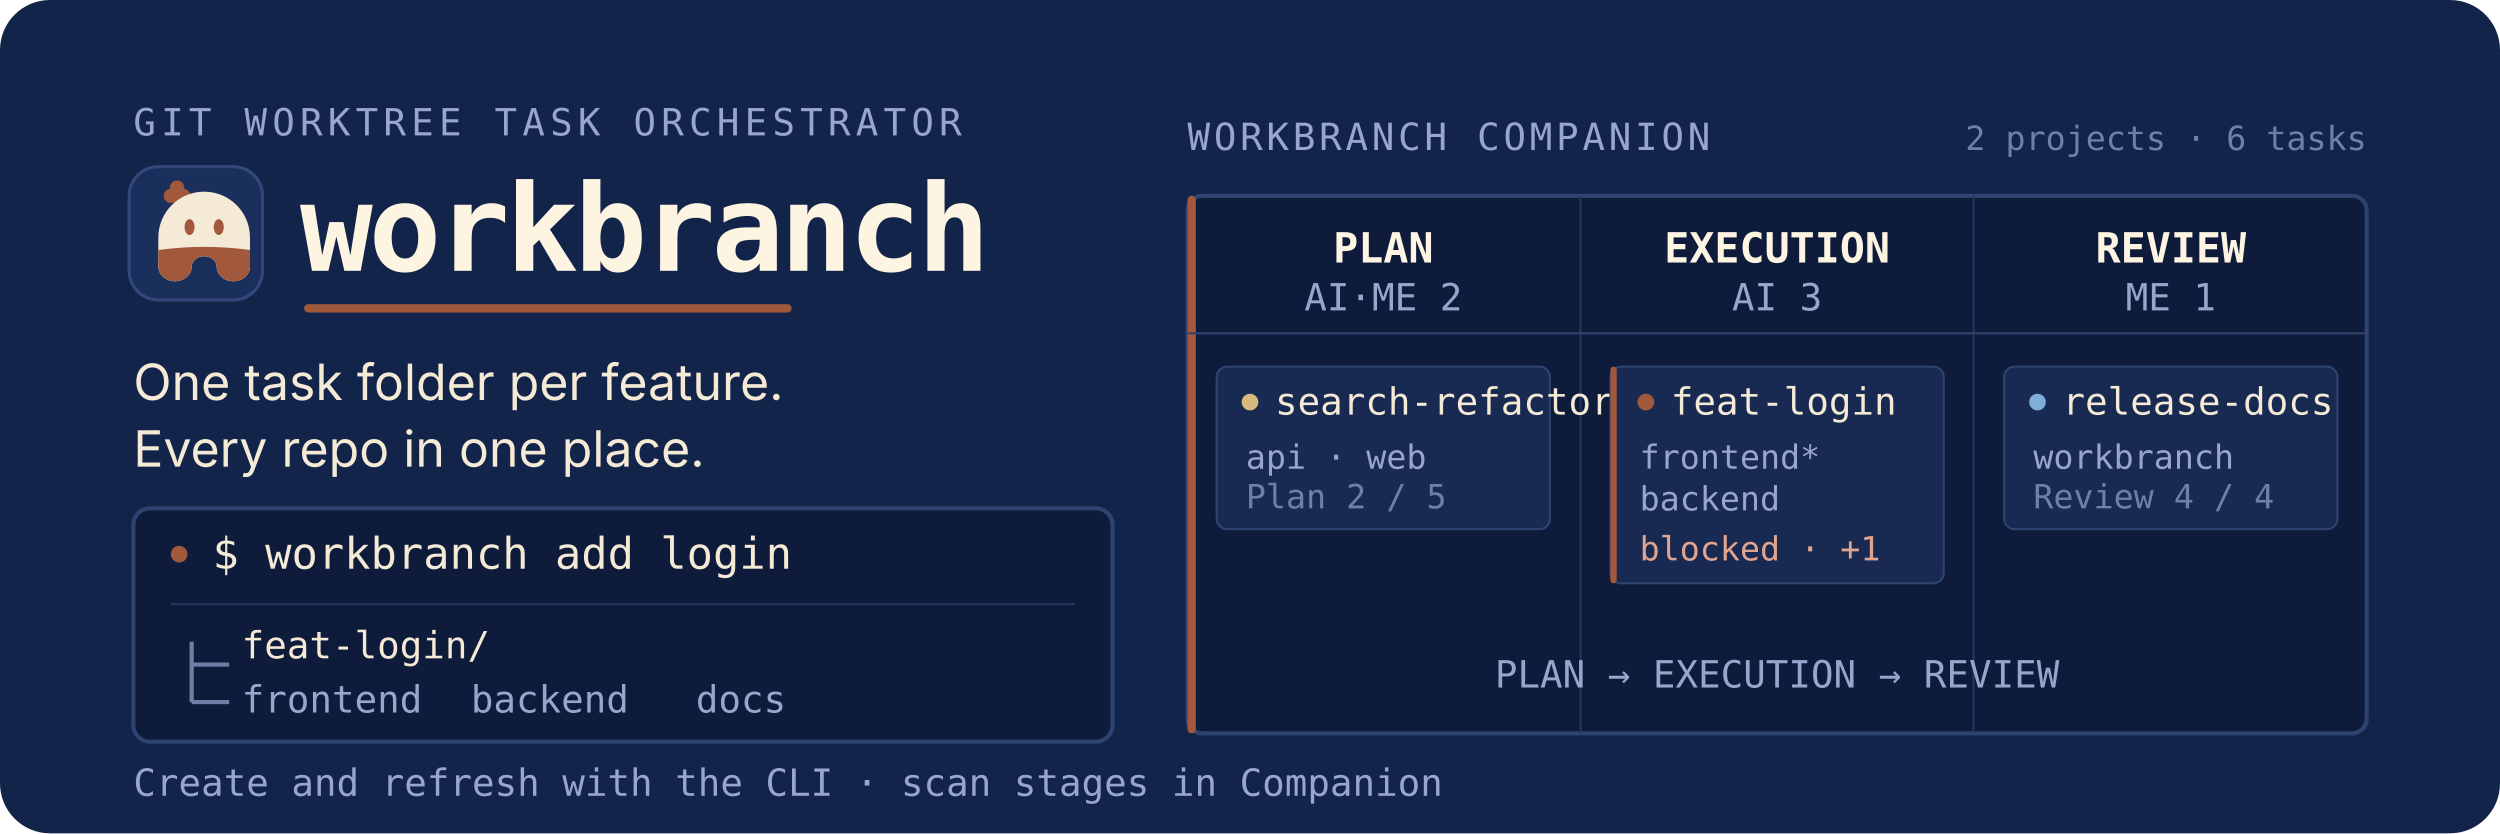
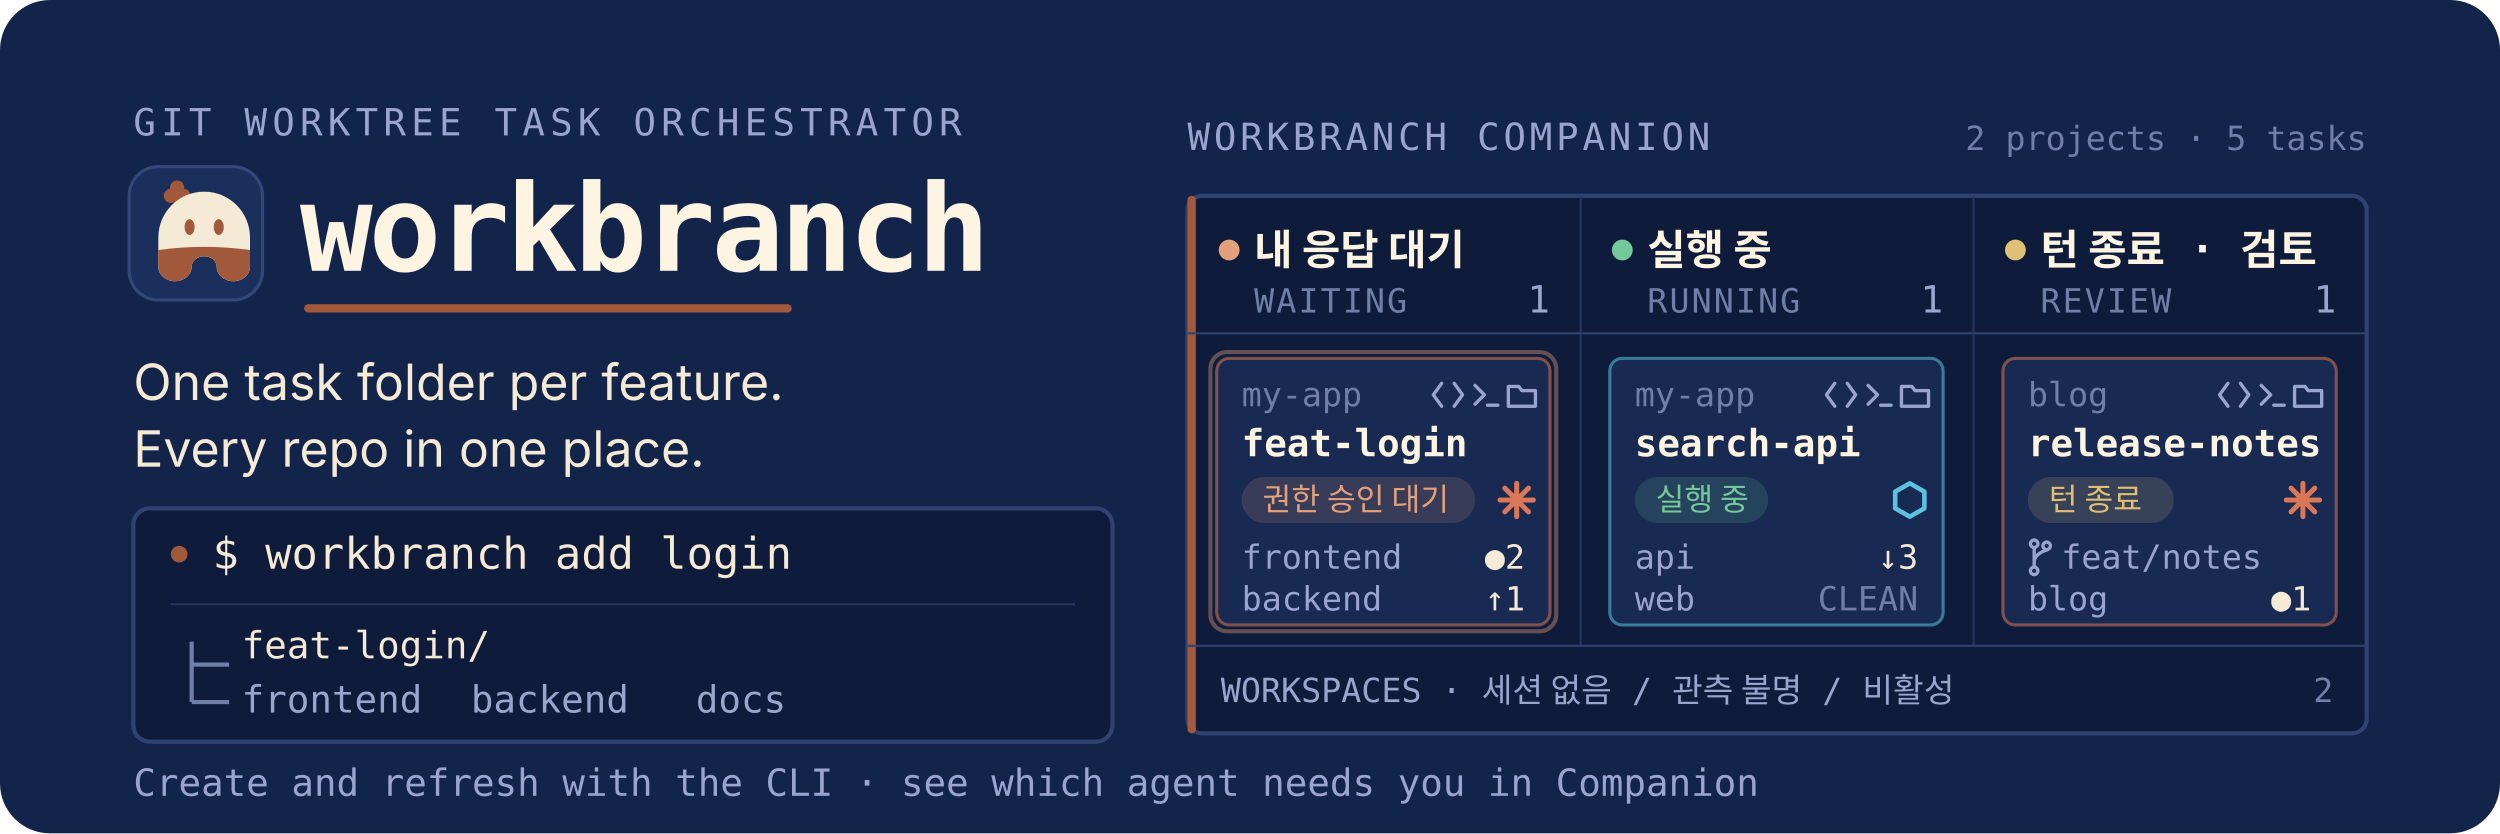
<svg xmlns="http://www.w3.org/2000/svg" width="1200" height="400" viewBox="0 0 1200 400" role="img" aria-labelledby="title desc">
  <rect width="1200" height="400" rx="24" fill="#13244B" />
-   <g font-family="ui-monospace, SFMono-Regular, Menlo, Consolas, monospace">
+   <g font-family="ui-monospace, SFMono-Regular, Menlo, Consolas, 'Apple SD Gothic Neo', 'Noto Sans KR', monospace">
    <text x="64" y="65" font-size="18" letter-spacing="2.5" fill="#9AA5CE">GIT WORKTREE TASK ORCHESTRATOR</text>
    <g transform="translate(62 80)">
      <rect width="64" height="64" rx="14" fill="#1B2F5C" stroke="#33487A" stroke-width="1.5" />
      <circle cx="20" cy="14" r="3.4" fill="#A2583B" />
      <circle cx="26" cy="14" r="3.4" fill="#A2583B" />
      <circle cx="23" cy="10" r="3.4" fill="#A2583B" />
      <rect x="21.6" y="15" width="2.8" height="7" rx="1.4" fill="#A2583B" />
      <path d="M14 34 A22 22 0 0 1 58 34 L58 48 A8 7 0 0 1 42 48 A6 5 0 0 0 30 48 A8 7 0 0 1 14 48 Z" fill="#F4EAD5" />
      <path d="M14 40 Q36 37 58 40 L58 48 A8 7 0 0 1 42 48 A6 5 0 0 0 30 48 A8 7 0 0 1 14 48 Z" fill="#A2583B" />
      <ellipse cx="29" cy="29" rx="2.4" ry="3.8" fill="#A2583B" />
      <ellipse cx="43" cy="29" rx="2.4" ry="3.8" fill="#A2583B" />
    </g>
    <text x="144" y="130" font-size="58" font-weight="700" letter-spacing="-2" fill="#FDF4E2">workbranch</text>
    <rect x="146" y="146" width="234" height="4" rx="2" fill="#A2583B" />
    <text x="64" y="192" font-family="-apple-system, BlinkMacSystemFont, 'Segoe UI', sans-serif" font-size="24" fill="#F4EAD5">One task folder per feature.</text>
    <text x="64" y="224" font-family="-apple-system, BlinkMacSystemFont, 'Segoe UI', sans-serif" font-size="24" fill="#F4EAD5">Every repo in one place.</text>
    <g transform="translate(64 244)">
      <rect width="470" height="112" rx="8" fill="#0E1B3A" stroke="#2E4370" stroke-width="2" />
      <circle cx="22" cy="22" r="4" fill="#A2583B" />
      <text x="38" y="29" font-size="21" fill="#F4EAD5">$ workbranch add login</text>
      <line x1="18" y1="46" x2="452" y2="46" stroke="#24365E" />
      <path d="M28 64 V93 M28 75 H46 M28 93 H46" fill="none" stroke="#6F7FA8" stroke-width="2" />
      <text x="52" y="72" font-size="18" fill="#F4EAD5">feat-login/</text>
      <text x="52" y="98" font-size="18" fill="#9AA5CE">frontend</text>
      <text x="162" y="98" font-size="18" fill="#9AA5CE">backend</text>
      <text x="270" y="98" font-size="18" fill="#9AA5CE">docs</text>
    </g>
-     <g transform="translate(570 48)">
+     <g id="companion-board" transform="translate(570 48)">
      <text x="0" y="24" font-size="18" letter-spacing="1.8" fill="#9AA5CE">WORKBRANCH COMPANION</text>
-       <text x="566" y="24" text-anchor="end" font-size="16" fill="#6F7FA8">2 projects · 6 tasks</text>
+       <text x="566" y="24" text-anchor="end" font-size="16" fill="#6F7FA8">2 projects · 5 tasks</text>
      <rect x="0" y="46" width="566" height="258" rx="7" fill="#0E1B3A" stroke="#2E4370" stroke-width="2" />
      <rect x="0" y="46" width="4" height="258" rx="2" fill="#A2583B" />
-       <line x1="188.7" y1="46" x2="188.7" y2="304" stroke="#24365E" />
-       <line x1="377.3" y1="46" x2="377.3" y2="304" stroke="#24365E" />
+       <line x1="188.7" y1="46" x2="188.7" y2="262" stroke="#24365E" />
+       <line x1="377.3" y1="46" x2="377.3" y2="262" stroke="#24365E" />
      <line x1="0" y1="112" x2="566" y2="112" stroke="#2E4370" />
-       <text x="94" y="78" text-anchor="middle" font-size="20" font-weight="700" fill="#FDF4E2">PLAN</text>
-       <text x="283" y="78" text-anchor="middle" font-size="20" font-weight="700" fill="#FDF4E2">EXECUTION</text>
-       <text x="472" y="78" text-anchor="middle" font-size="20" font-weight="700" fill="#FDF4E2">REVIEW</text>
-       <text x="94" y="101" text-anchor="middle" font-size="18" fill="#9AA5CE">AI·ME  2</text>
-       <text x="283" y="101" text-anchor="middle" font-size="18" fill="#9AA5CE">AI  3</text>
-       <text x="472" y="101" text-anchor="middle" font-size="18" fill="#9AA5CE">ME  1</text>
-       <g transform="translate(14 128)">
-         <rect width="160" height="78" rx="5" fill="#182A52" stroke="#2E4370" />
-         <circle cx="16" cy="17" r="4" fill="#D7BA7D" />
-         <text x="28" y="23" font-size="18" fill="#F4EAD5">search-refactor</text>
-         <text x="14" y="49" font-size="16" fill="#9AA5CE">api · web</text>
-         <text x="14" y="68" font-size="16" fill="#6F7FA8">Plan 2 / 5</text>
+       <circle cx="20" cy="72" r="5" fill="#E3A17B" />
+       <text x="32" y="79" font-size="20" font-weight="700" fill="#FDF4E2">내 응답 대기</text>
+       <text x="174" y="102" text-anchor="end" font-size="18" fill="#9AA5CE">1</text>
+       <text x="32" y="102" font-size="16" letter-spacing="1" fill="#6F7FA8">WAITING</text>
+       <circle cx="208.7" cy="72" r="5" fill="#74C99B" />
+       <text x="220.7" y="79" font-size="20" font-weight="700" fill="#FDF4E2">실행 중</text>
+       <text x="362.7" y="102" text-anchor="end" font-size="18" fill="#9AA5CE">1</text>
+       <text x="220.7" y="102" font-size="16" letter-spacing="1" fill="#6F7FA8">RUNNING</text>
+       <circle cx="397.4" cy="72" r="5" fill="#DFC075" />
+       <text x="409.4" y="79" font-size="20" font-weight="700" fill="#FDF4E2">턴 종료 · 검토</text>
+       <text x="551.4" y="102" text-anchor="end" font-size="18" fill="#9AA5CE">1</text>
+       <text x="409.4" y="102" font-size="16" letter-spacing="1" fill="#6F7FA8">REVIEW</text>
+       <g id="card-waiting" transform="translate(14 124)">
+         <rect x="-3" y="-3" width="166" height="134" rx="8" fill="none" stroke="#E3A17B" stroke-opacity="0.4" stroke-width="2" />
+         <rect width="160" height="128" rx="6" fill="#182A52" stroke="#D97757" stroke-opacity="0.55" stroke-width="1.5" />
+         <text x="12" y="23" font-size="16" fill="#6F7FA8">my-app</text>
+         <g fill="none" stroke="#9AA5CE" stroke-width="1.6" stroke-linecap="round" stroke-linejoin="round">
+           <path d="M108 12 L104 17.5 L108 23 M114 12 L118 17.5 L114 23" />
+           <path d="M124 13 L128.5 17.5 L124 22 M130 22.5 H135" />
+           <path d="M140 13.5 H145 L146.5 15.5 H153 V23 H140 Z" />
+         </g>
+         <text x="12" y="47" font-size="18" font-weight="700" fill="#FDF4E2">feat-login</text>
+         <rect x="12" y="57" width="112" height="22" rx="11" fill="#E3A17B" fill-opacity="0.16" />
+         <text x="22" y="73" font-size="15" fill="#E3A17B">권한 승인 대기</text>
+         <path d="M144 68 l0 -8 M144 68 l5.7 -5.7 M144 68 l8 0 M144 68 l5.7 5.7 M144 68 l0 8 M144 68 l-5.7 5.7 M144 68 l-8 0 M144 68 l-5.7 -5.7" stroke="#D97757" stroke-width="2.4" stroke-linecap="round" />
+         <text x="12" y="101" font-size="16" fill="#9AA5CE">frontend</text>
+         <text x="148" y="101" text-anchor="end" font-size="16" fill="#F4EAD5">●2</text>
+         <text x="12" y="121" font-size="16" fill="#9AA5CE">backend</text>
+         <text x="148" y="121" text-anchor="end" font-size="16" fill="#F4EAD5">↑1</text>
      </g>
-       <g transform="translate(203 128)">
-         <rect width="160" height="104" rx="5" fill="#182A52" stroke="#2E4370" />
-         <rect width="3" height="104" rx="1.5" fill="#A2583B" />
-         <circle cx="17" cy="17" r="4" fill="#A2583B" />
-         <text x="29" y="23" font-size="18" fill="#F4EAD5">feat-login</text>
-         <text x="14" y="49" font-size="16" fill="#9AA5CE">frontend*</text>
-         <text x="14" y="69" font-size="16" fill="#9AA5CE">backend</text>
-         <text x="14" y="93" font-size="16" fill="#E0A48F">blocked · +1</text>
+       <g id="card-running" transform="translate(202.7 124)">
+         <rect width="160" height="128" rx="6" fill="#182A52" stroke="#5CC2E0" stroke-opacity="0.55" stroke-width="1.5" />
+         <text x="12" y="23" font-size="16" fill="#6F7FA8">my-app</text>
+         <g fill="none" stroke="#9AA5CE" stroke-width="1.6" stroke-linecap="round" stroke-linejoin="round">
+           <path d="M108 12 L104 17.5 L108 23 M114 12 L118 17.5 L114 23" />
+           <path d="M124 13 L128.5 17.5 L124 22 M130 22.5 H135" />
+           <path d="M140 13.5 H145 L146.5 15.5 H153 V23 H140 Z" />
+         </g>
+         <text x="12" y="47" font-size="18" font-weight="700" fill="#FDF4E2">search-api</text>
+         <rect x="12" y="57" width="64" height="22" rx="11" fill="#74C99B" fill-opacity="0.16" />
+         <text x="22" y="73" font-size="15" fill="#74C99B">실행 중</text>
+         <polygon points="144,60 151,64 151,72 144,76 137,72 137,64" fill="none" stroke="#5CC2E0" stroke-width="2.2" stroke-linejoin="round" />
+         <text x="12" y="101" font-size="16" fill="#9AA5CE">api</text>
+         <text x="148" y="101" text-anchor="end" font-size="16" fill="#F4EAD5">↓3</text>
+         <text x="12" y="121" font-size="16" fill="#9AA5CE">web</text>
+         <text x="148" y="121" text-anchor="end" font-size="16" fill="#6F7FA8">CLEAN</text>
      </g>
-       <g transform="translate(392 128)">
-         <rect width="160" height="78" rx="5" fill="#182A52" stroke="#2E4370" />
-         <circle cx="16" cy="17" r="4" fill="#7DAFD9" />
-         <text x="28" y="23" font-size="18" fill="#F4EAD5">release-docs</text>
-         <text x="14" y="49" font-size="16" fill="#9AA5CE">workbranch</text>
-         <text x="14" y="68" font-size="16" fill="#6F7FA8">Review 4 / 4</text>
+       <g id="card-finished" transform="translate(391.4 124)">
+         <rect width="160" height="128" rx="6" fill="#182A52" stroke="#D97757" stroke-opacity="0.55" stroke-width="1.5" />
+         <text x="12" y="23" font-size="16" fill="#6F7FA8">blog</text>
+         <g fill="none" stroke="#9AA5CE" stroke-width="1.6" stroke-linecap="round" stroke-linejoin="round">
+           <path d="M108 12 L104 17.5 L108 23 M114 12 L118 17.5 L114 23" />
+           <path d="M124 13 L128.5 17.5 L124 22 M130 22.5 H135" />
+           <path d="M140 13.5 H145 L146.5 15.5 H153 V23 H140 Z" />
+         </g>
+         <text x="12" y="47" font-size="18" font-weight="700" fill="#FDF4E2">release-notes</text>
+         <rect x="12" y="57" width="70" height="22" rx="11" fill="#DFC075" fill-opacity="0.16" />
+         <text x="22" y="73" font-size="15" fill="#DFC075">턴 종료</text>
+         <path d="M144 68 l0 -8 M144 68 l5.7 -5.7 M144 68 l8 0 M144 68 l5.7 5.7 M144 68 l0 8 M144 68 l-5.7 5.7 M144 68 l-8 0 M144 68 l-5.7 -5.7" stroke="#D97757" stroke-width="2.4" stroke-linecap="round" />
+         <g fill="none" stroke="#9AA5CE" stroke-width="1.6" stroke-linecap="round">
+           <path d="M15 91 V100 M15 98 Q15 94 21 92" />
+           <circle cx="15" cy="89" r="1.8" />
+           <circle cx="15" cy="102" r="1.8" />
+           <circle cx="21" cy="90" r="1.8" />
+         </g>
+         <text x="28" y="101" font-size="16" fill="#9AA5CE">feat/notes</text>
+         <text x="12" y="121" font-size="16" fill="#9AA5CE">blog</text>
+         <text x="148" y="121" text-anchor="end" font-size="16" fill="#F4EAD5">●1</text>
      </g>
-       <text x="283" y="282" text-anchor="middle" font-size="18" fill="#9AA5CE">PLAN  →  EXECUTION  →  REVIEW</text>
+       <line x1="0" y1="262" x2="566" y2="262" stroke="#2E4370" />
+       <text x="16" y="289" font-size="16" fill="#9AA5CE">WORKSPACES · 세션 없음 / 관측 불명 / 비활성</text>
+       <text x="550" y="289" text-anchor="end" font-size="16" fill="#6F7FA8">2</text>
    </g>
-     <text x="64" y="382" font-size="18" fill="#9AA5CE">Create and refresh with the CLI · scan stages in Companion</text>
+     <text x="64" y="382" font-size="18" fill="#9AA5CE">Create and refresh with the CLI · see which agent needs you in Companion</text>
  </g>
</svg>
